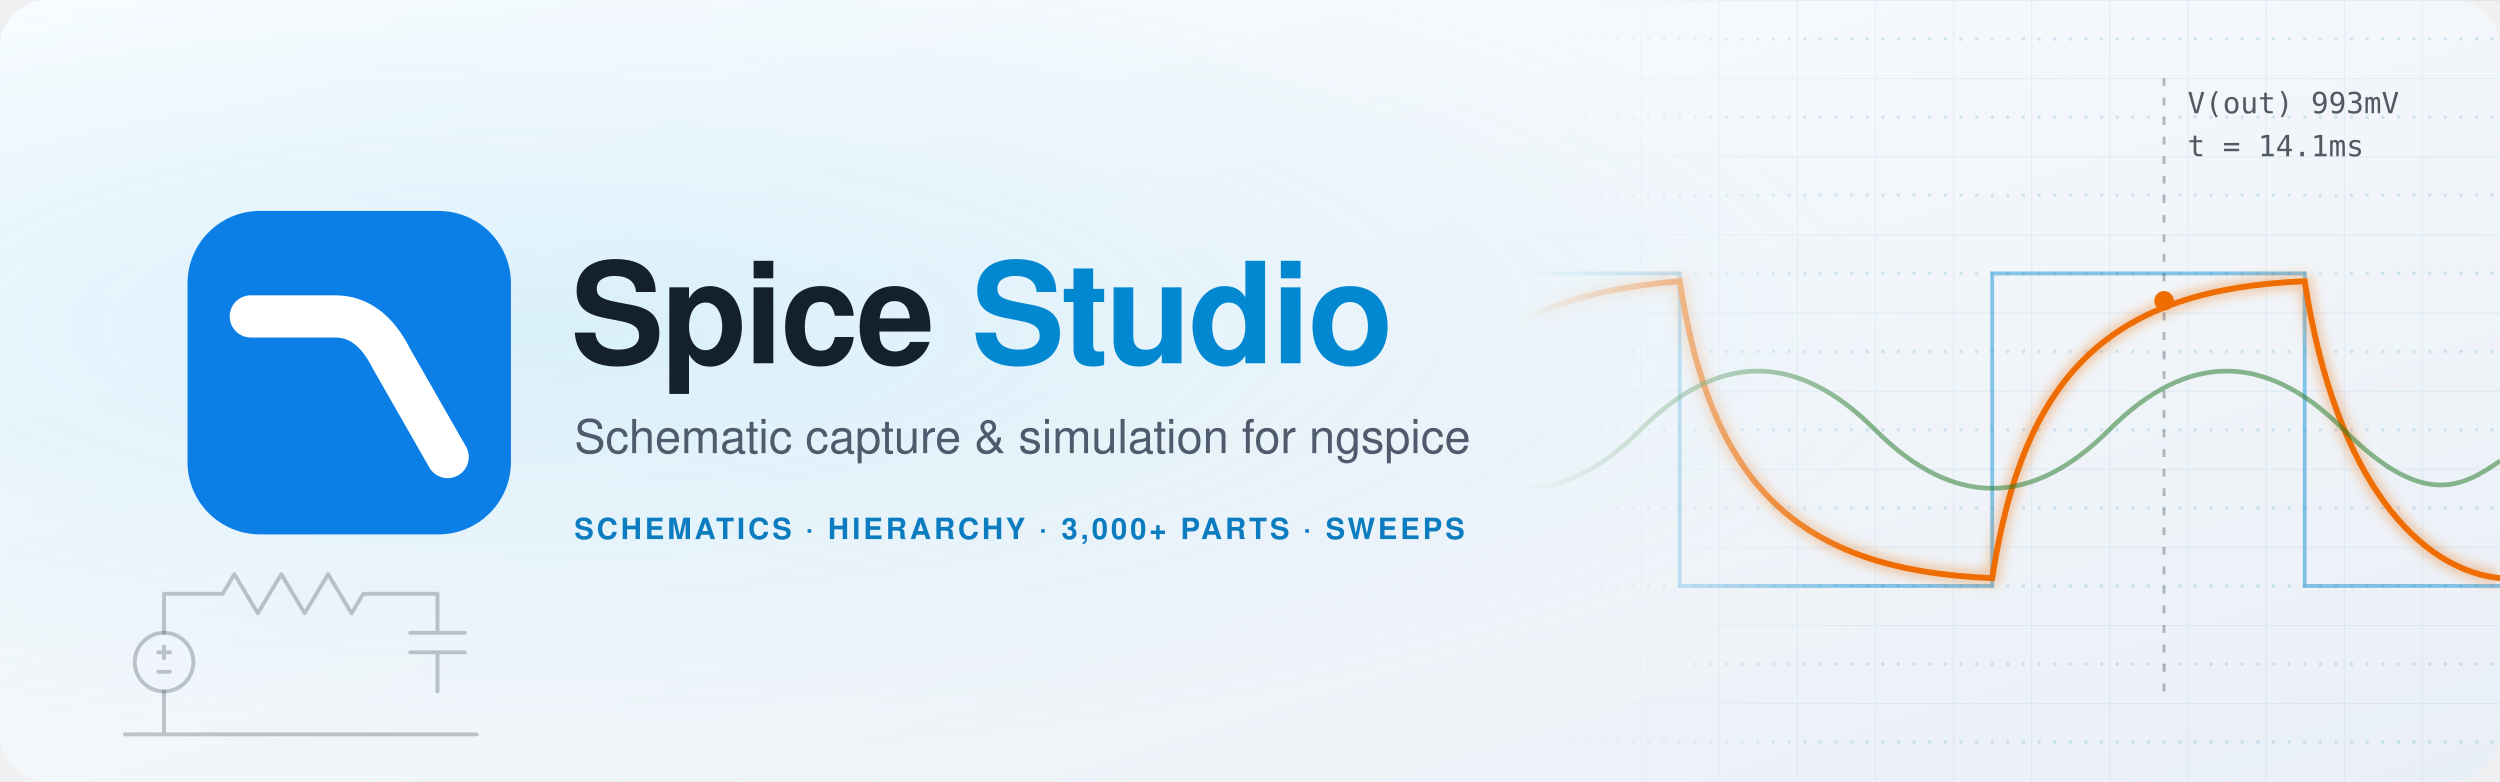
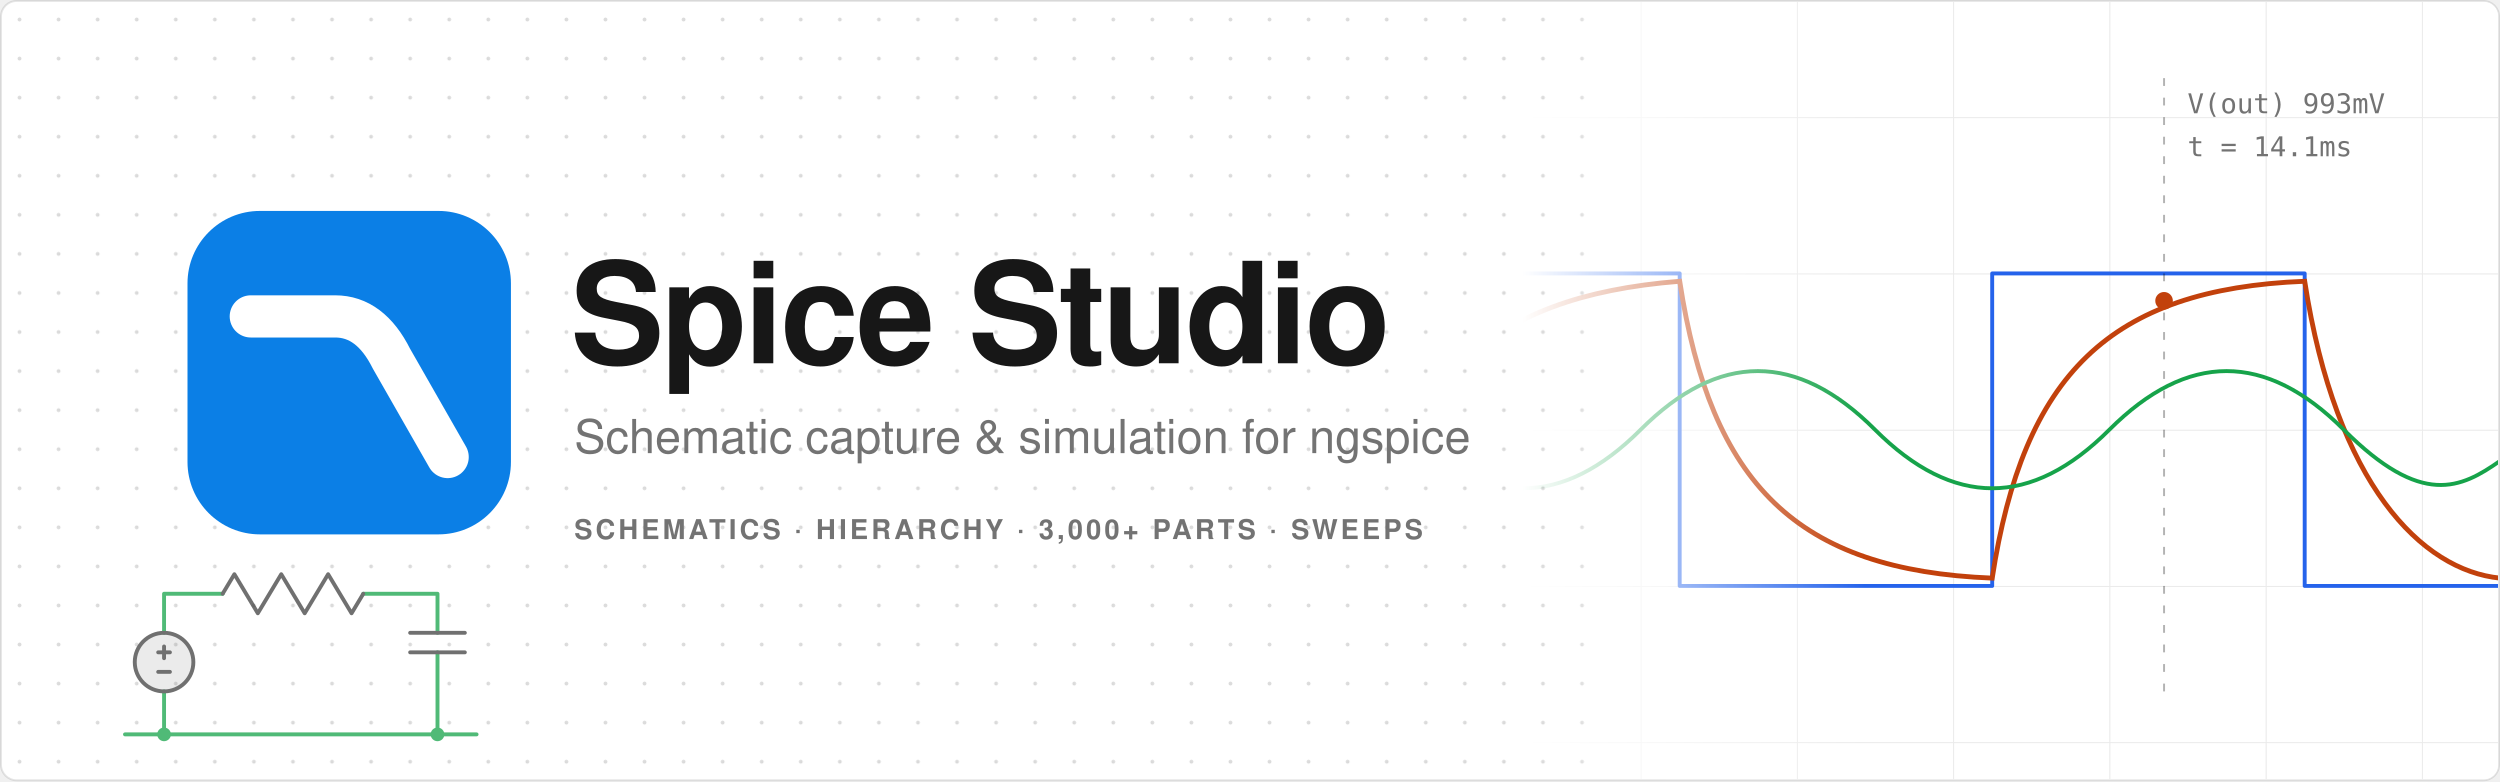
<svg xmlns="http://www.w3.org/2000/svg" viewBox="0 0 1280 400" width="1280" height="400" role="img" aria-labelledby="t d">
  <defs>
-     <linearGradient id="bg" x1="0" y1="0" x2="1" y2="1">
-       <stop offset="0" stop-color="#fbfdff" />
-       <stop offset="0.55" stop-color="#f2f6fa" />
-       <stop offset="1" stop-color="#e9eff6" />
-     </linearGradient>
-     <radialGradient id="halo" cx="0.22" cy="0.42" r="0.55">
-       <stop offset="0" stop-color="#29b6f6" stop-opacity="0.14" />
-       <stop offset="1" stop-color="#4fc3f7" stop-opacity="0" />
-     </radialGradient>
    <linearGradient id="fadeR" x1="0" y1="0" x2="1" y2="0">
      <stop offset="0" stop-color="#fff" stop-opacity="0" />
      <stop offset="0.35" stop-color="#fff" stop-opacity="1" />
    </linearGradient>
    <mask id="scopeMask">
      <rect x="780" y="0" width="500" height="400" fill="url(#fadeR)" />
    </mask>
-     <pattern id="grid" width="40" height="40" patternUnits="userSpaceOnUse">
-       <path d="M40 0H0V40" fill="none" stroke="#0277bd" stroke-opacity="0.08" stroke-width="1" />
+     <clipPath id="frame">
+       <rect x="1" y="1" width="1278" height="398" rx="7" />
+     </clipPath>
+     <pattern id="dots" width="20" height="20" patternUnits="userSpaceOnUse">
+       <circle cx="10" cy="10" r="1" fill="#000000" fill-opacity="0.14" />
    </pattern>
-     <pattern id="dots" width="8" height="40" patternUnits="userSpaceOnUse">
-       <circle cx="4" cy="20" r="0.9" fill="#0277bd" fill-opacity="0.16" />
+     <pattern id="grid" width="80" height="80" x="40" y="60" patternUnits="userSpaceOnUse">
+       <path d="M80 0H0V80" fill="none" stroke="#000000" stroke-opacity="0.08" stroke-width="1" />
    </pattern>
-     <filter id="glow" x="-10%" y="-30%" width="120%" height="160%">
-       <feGaussianBlur stdDeviation="3" />
-     </filter>
  </defs>
-   <rect width="1280" height="400" rx="24" fill="url(#bg)" />
-   <rect width="1280" height="400" rx="24" fill="url(#halo)" />
-   <g mask="url(#scopeMask)">
-     <rect x="560" y="0" width="720" height="400" fill="url(#grid)" />
-     <rect x="560" y="0" width="720" height="400" fill="url(#dots)" />
-     <path d="M600 300H700V140H860V300H1020V140H1180V300H1280" fill="none" stroke="#0288d1" stroke-opacity="0.45" stroke-width="2" />
-     <path d="M700 300C716 196 760 152 860 144C876 248 920 292 1020 296C1036 192 1080 148 1180 144C1196 248 1240 292 1280 296" fill="none" stroke="#ef6c00" stroke-width="7" stroke-opacity="0.35" filter="url(#glow)" />
-     <path d="M700 300C716 196 760 152 860 144C876 248 920 292 1020 296C1036 192 1080 148 1180 144C1196 248 1240 292 1280 296" fill="none" stroke="#ef6c00" stroke-width="3" stroke-linecap="round" />
-     <path d="M600 220C640 180 680 180 720 220S800 260 840 220S920 180 960 220S1040 260 1080 220S1160 180 1200 220S1260 250 1280 236" fill="none" stroke="#2e7d32" stroke-width="2.4" stroke-opacity="0.55" />
-     <path d="M1108 40V360" stroke="#1b2430" stroke-opacity="0.3" stroke-width="1.5" stroke-dasharray="4 6" />
-     <circle cx="1108" cy="154" r="5" fill="#ef6c00" />
-     <g font-family="ui-monospace, SFMono-Regular, Menlo, Consolas, monospace" font-size="15" fill="#1b2430" fill-opacity="0.75">
-       <text x="1120" y="58">V(out) 993mV</text>
-       <text x="1120" y="80">t = 14.1ms</text>
+   <rect x="0.5" y="0.5" width="1279" height="399" rx="8" fill="#ffffff" stroke="#000000" stroke-opacity="0.1" />
+   <g clip-path="url(#frame)">
+     <rect width="820" height="400" fill="url(#dots)" />
+     <g mask="url(#scopeMask)">
+       <rect x="780" y="0" width="500" height="400" fill="#ffffff" />
+       <rect x="560" y="0" width="720" height="400" fill="url(#grid)" />
+       <path d="M600 300H700V140H860V300H1020V140H1180V300H1280" fill="none" stroke="#2563eb" stroke-width="2" stroke-linejoin="round" />
+       <path d="M700 300C716 196 760 152 860 144C876 248 920 292 1020 296C1036 192 1080 148 1180 144C1196 248 1240 292 1280 296" fill="none" stroke="#c2410c" stroke-width="2.5" stroke-linecap="round" />
+       <path d="M600 220C640 180 680 180 720 220S800 260 840 220S920 180 960 220S1040 260 1080 220S1160 180 1200 220S1260 250 1280 236" fill="none" stroke="#16a34a" stroke-width="2" />
+       <path d="M1108 40V360" stroke="#000000" stroke-opacity="0.3" stroke-width="1" stroke-dasharray="4 6" />
+       <circle cx="1108" cy="154" r="4.5" fill="#c2410c" />
+       <g font-family="'SF Mono', ui-monospace, SFMono-Regular, Menlo, Consolas, monospace" font-size="14" fill="#737373">
+         <text x="1120" y="58">V(out) 993mV</text>
+         <text x="1120" y="80">t = 14.1ms</text>
+       </g>
    </g>
  </g>
-   <g transform="translate(-6 24)" fill="none" stroke="#3a4656" stroke-opacity="0.3" stroke-width="2" stroke-linejoin="round" stroke-linecap="round">
-     <path d="M90 352V330M90 300V280H120l6-10 12 20 12-20 12 20 12-20 12 20 6-10H230V300M216 300H244M216 310H244M230 310V330M70 352H250" />
-     <circle cx="90" cy="315" r="15" />
-     <path d="M90 307V313M87 310H93M87 320H93" />
+   <g transform="translate(-6 24)" fill="none" stroke-width="2" stroke-linejoin="round" stroke-linecap="round" opacity="0.75">
+     <path stroke="#16a34a" d="M90 300V280H120M192 280H230V300M230 310V352M90 330V352M70 352H250" />
+     <g stroke="#404040">
+       <path d="M120 280l6-10 12 20 12-20 12 20 12-20 12 20 6-10M216 300H244M216 310H244" />
+       <circle cx="90" cy="315" r="15" fill="#404040" fill-opacity="0.14" />
+       <path d="M90 307V313M87 310H93M87 320H93" />
+     </g>
+     <g fill="#16a34a" stroke="none">
+       <circle cx="90" cy="352" r="3.5" />
+       <circle cx="230" cy="352" r="3.5" />
+     </g>
  </g>
  <g transform="translate(96 108) scale(3.6) translate(-1 -1)">
    <rect x="1" y="1" width="46" height="46" rx="10.3" fill="#0b7fe6" />
    <path d="M10 16h12q5 0 8 6l8 14" fill="none" stroke="#fff" stroke-width="6" stroke-linecap="round" stroke-linejoin="round" />
  </g>
  <g font-family="-apple-system, BlinkMacSystemFont, 'Segoe UI', 'Helvetica Neue', Helvetica, Arial, sans-serif">
-     <text x="292" y="186" font-size="72" font-weight="700" fill="#14202c" letter-spacing="-1.5">Spice <tspan fill="#0288d1">Studio</tspan>
-     </text>
-     <text x="294" y="232" font-size="24" fill="#4f5b6d">Schematic capture &amp; simulation for ngspice</text>
-     <g font-size="15" font-weight="600" fill="#0277bd" fill-opacity="0.95" letter-spacing="1.5">
-       <text x="294" y="276">SCHEMATICS · HIERARCHY · 3,000+ PARTS · SWEEPS</text>
-     </g>
+     <text x="292" y="186" font-size="72" font-weight="600" fill="#171717" letter-spacing="-1.5">Spice Studio</text>
+     <text x="294" y="232" font-size="24" fill="#737373">Schematic capture &amp; simulation for ngspice</text>
+     <text x="294" y="276" font-size="14" font-weight="600" fill="#737373" letter-spacing="1.6">SCHEMATICS · HIERARCHY · 3,000+ PARTS · SWEEPS</text>
  </g>
</svg>
